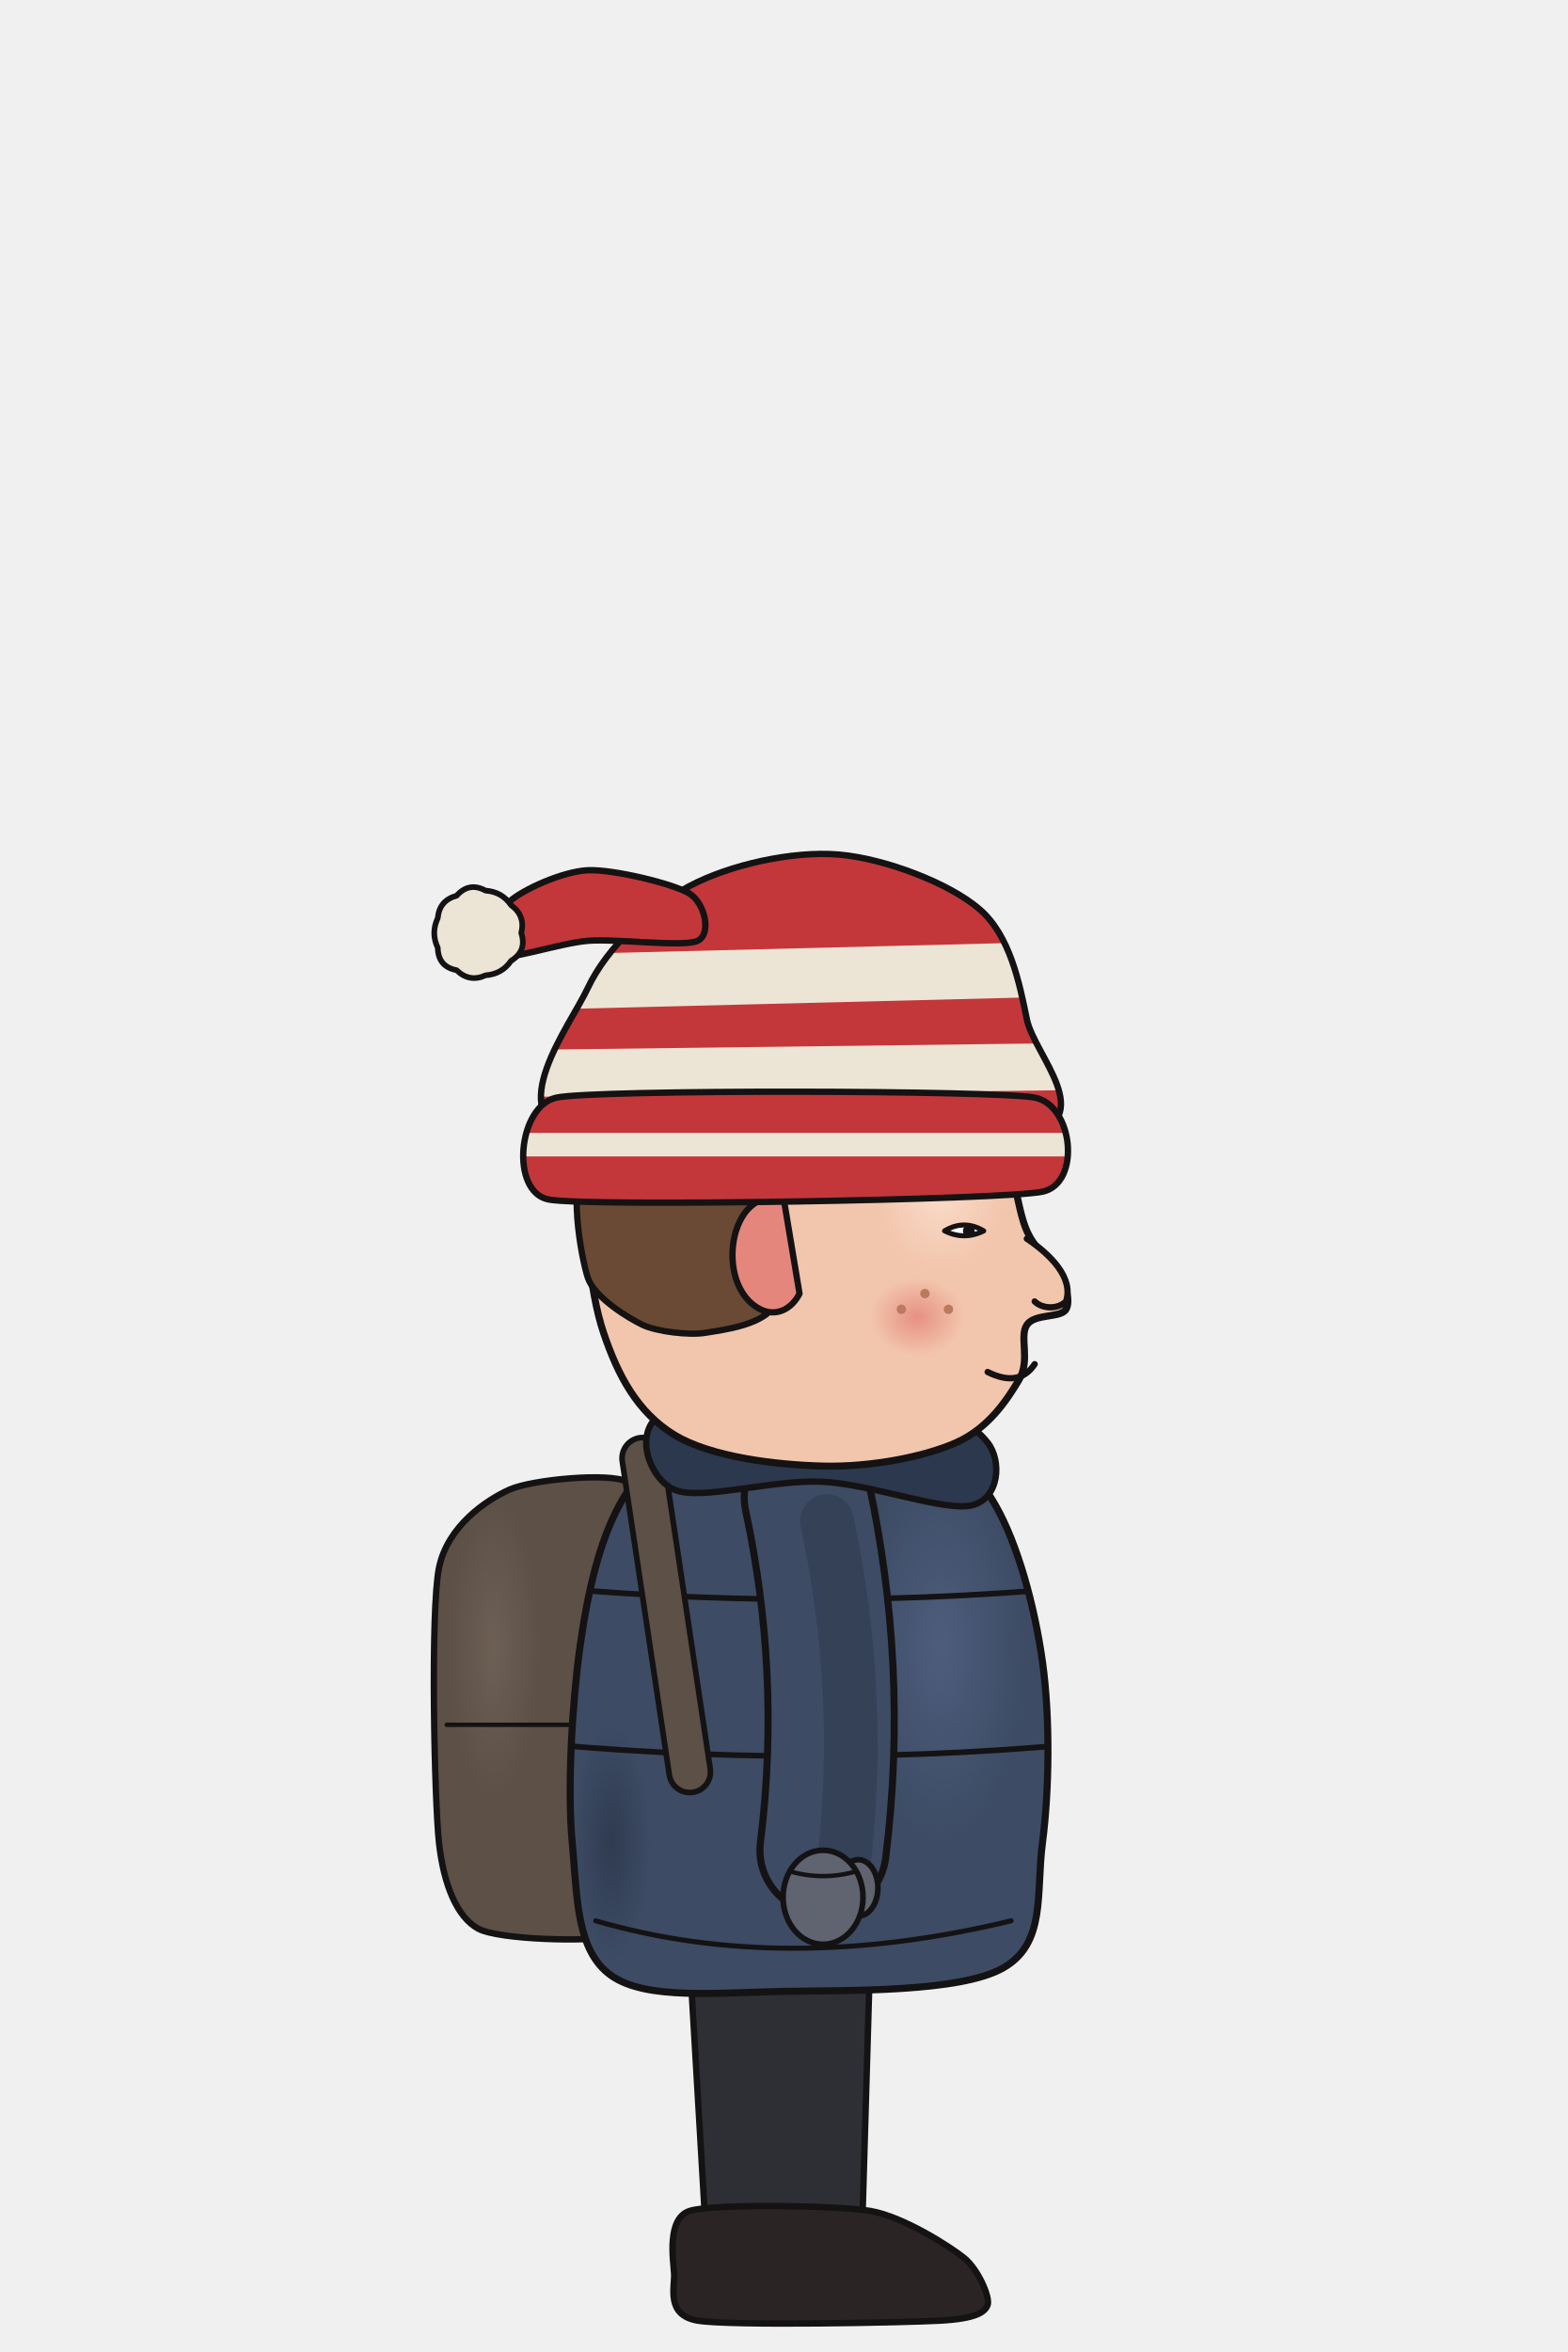
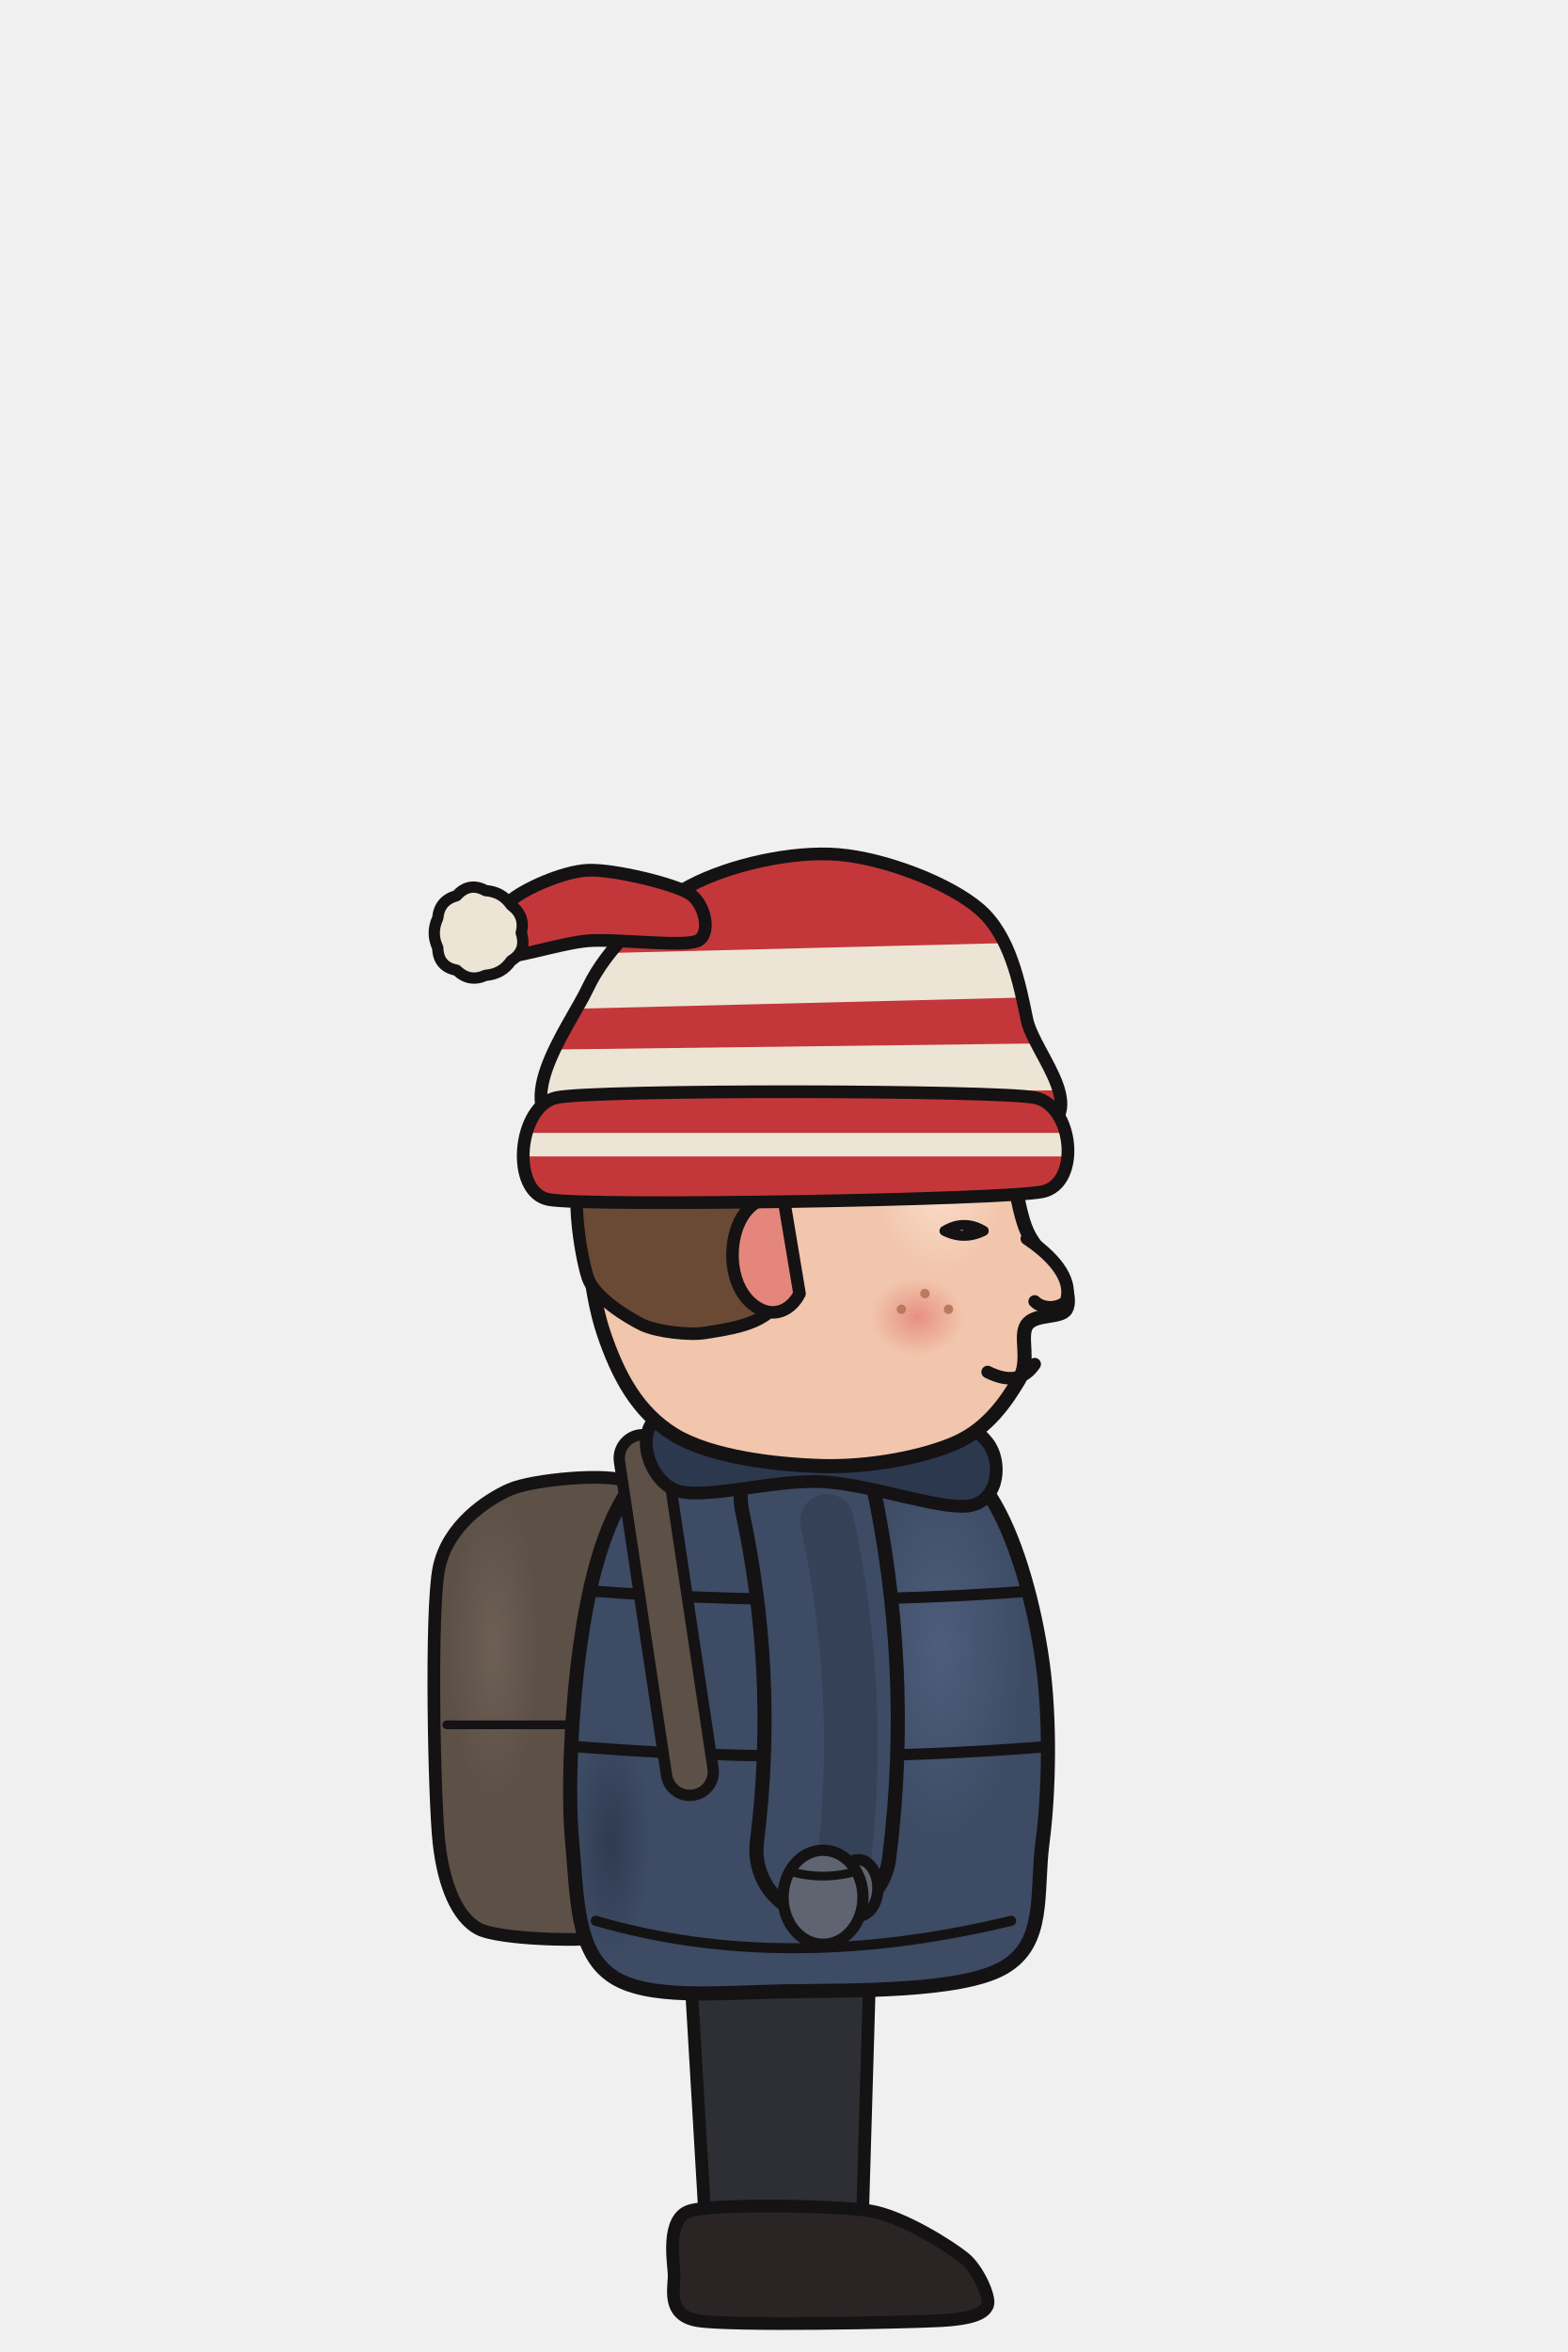
<svg xmlns="http://www.w3.org/2000/svg" width="800" height="1200" viewBox="0 0 400 600">
  <defs>
    <radialGradient id="g1">
      <stop offset="0" stop-color="#706257" stop-opacity="0.85" />
      <stop offset="0.0" stop-color="#706257" stop-opacity="0.85" />
      <stop offset="1" stop-color="#706257" stop-opacity="0" />
    </radialGradient>
    <clipPath id="s1">
      <path d="M130.0,380.0 C135.8,377.4 155.7,375.6 160.0,378.0 C164.3,380.4 165.3,387.8 166.0,400.0 C166.7,412.2 167.2,468.7 166.0,480.0 C164.8,491.3 161.3,492.6 156.0,494.0 C150.7,495.4 127.3,494.9 122.0,492.0 C116.7,489.1 113.2,481.0 112.0,470.0 C110.8,459.0 109.8,410.8 112.0,400.0 C114.2,389.2 124.2,382.6 130.0,380.0 Z" />
    </clipPath>
    <radialGradient id="g2">
      <stop offset="0" stop-color="#506080" stop-opacity="0.85" />
      <stop offset="0.0" stop-color="#506080" stop-opacity="0.85" />
      <stop offset="1" stop-color="#506080" stop-opacity="0" />
    </radialGradient>
    <clipPath id="s2">
      <path d="M200.0,360.0 C209.0,360.0 223.0,360.0 232.0,364.0 C241.0,368.0 248.3,374.0 254.0,384.0 C259.7,394.0 264.0,409.7 266.0,424.0 C268.0,438.3 267.7,457.0 266.0,470.0 C264.3,483.0 267.0,495.7 256.0,502.0 C245.0,508.3 216.7,507.7 200.0,508.0 C183.3,508.3 165.0,510.3 156.0,504.0 C147.0,497.7 147.3,484.0 146.0,470.0 C144.7,456.0 146.0,434.3 148.0,420.0 C150.0,405.7 153.0,393.3 158.0,384.0 C163.0,374.7 171.0,368.0 178.0,364.0 C185.0,360.0 191.0,360.0 200.0,360.0 Z" />
    </clipPath>
    <radialGradient id="g3">
      <stop offset="0" stop-color="#2C384D" stop-opacity="0.85" />
      <stop offset="0.0" stop-color="#2C384D" stop-opacity="0.85" />
      <stop offset="1" stop-color="#2C384D" stop-opacity="0" />
    </radialGradient>
    <clipPath id="s3">
      <path d="M200.0,360.0 C209.0,360.0 223.0,360.0 232.0,364.0 C241.0,368.0 248.3,374.0 254.0,384.0 C259.7,394.0 264.0,409.7 266.0,424.0 C268.0,438.3 267.7,457.0 266.0,470.0 C264.3,483.0 267.0,495.7 256.0,502.0 C245.0,508.3 216.7,507.7 200.0,508.0 C183.3,508.3 165.0,510.3 156.0,504.0 C147.0,497.7 147.3,484.0 146.0,470.0 C144.7,456.0 146.0,434.3 148.0,420.0 C150.0,405.7 153.0,393.3 158.0,384.0 C163.0,374.7 171.0,368.0 178.0,364.0 C185.0,360.0 191.0,360.0 200.0,360.0 Z" />
    </clipPath>
    <clipPath id="q4">
      <path d="M200.0,360.0 C209.0,360.0 223.0,360.0 232.0,364.0 C241.0,368.0 248.3,374.0 254.0,384.0 C259.7,394.0 264.0,409.7 266.0,424.0 C268.0,438.3 267.7,457.0 266.0,470.0 C264.3,483.0 267.0,495.7 256.0,502.0 C245.0,508.3 216.7,507.7 200.0,508.0 C183.3,508.3 165.0,510.3 156.0,504.0 C147.0,497.7 147.3,484.0 146.0,470.0 C144.7,456.0 146.0,434.3 148.0,420.0 C150.0,405.7 153.0,393.3 158.0,384.0 C163.0,374.7 171.0,368.0 178.0,364.0 C185.0,360.0 191.0,360.0 200.0,360.0 Z" />
    </clipPath>
    <radialGradient id="g5">
      <stop offset="0" stop-color="#FBDFCF" stop-opacity="0.85" />
      <stop offset="0.0" stop-color="#FBDFCF" stop-opacity="0.85" />
      <stop offset="1" stop-color="#FBDFCF" stop-opacity="0" />
    </radialGradient>
    <clipPath id="s5">
      <path d="M160.0,270.0 C174.0,264.7 218.3,265.0 234.0,268.0 C249.7,271.0 249.3,280.3 254.0,288.0 C258.7,295.7 259.3,308.0 262.0,314.0 C264.7,320.0 268.3,320.7 270.0,324.0 C271.7,327.3 273.3,331.7 272.0,334.0 C270.7,336.3 264.0,335.0 262.0,338.0 C260.0,341.0 263.0,347.0 260.0,352.0 C257.0,357.0 252.3,364.3 244.0,368.0 C235.7,371.7 222.0,374.3 210.0,374.0 C198.0,373.7 181.3,371.7 172.0,366.0 C162.7,360.3 157.7,351.0 154.0,340.0 C150.3,329.0 149.0,311.7 150.0,300.0 C151.0,288.3 146.0,275.3 160.0,270.0 Z" />
    </clipPath>
    <radialGradient id="g6">
      <stop offset="0" stop-color="#E5867C" stop-opacity="0.85" />
      <stop offset="0.0" stop-color="#E5867C" stop-opacity="0.85" />
      <stop offset="1" stop-color="#E5867C" stop-opacity="0" />
    </radialGradient>
    <clipPath id="s6">
      <path d="M160.0,270.0 C174.0,264.7 218.3,265.0 234.0,268.0 C249.7,271.0 249.3,280.3 254.0,288.0 C258.7,295.7 259.3,308.0 262.0,314.0 C264.7,320.0 268.3,320.7 270.0,324.0 C271.7,327.3 273.3,331.7 272.0,334.0 C270.7,336.3 264.0,335.0 262.0,338.0 C260.0,341.0 263.0,347.0 260.0,352.0 C257.0,357.0 252.3,364.3 244.0,368.0 C235.7,371.7 222.0,374.3 210.0,374.0 C198.0,373.7 181.3,371.7 172.0,366.0 C162.7,360.3 157.7,351.0 154.0,340.0 C150.3,329.0 149.0,311.7 150.0,300.0 C151.0,288.3 146.0,275.3 160.0,270.0 Z" />
    </clipPath>
    <clipPath id="c7">
      <path d="M146.0,290.0 C128.1,283.9 145.2,262.2 150.0,252.0 C154.8,241.8 165.8,231.4 176.0,226.0 C186.2,220.6 202.2,217.0 214.0,218.0 C225.8,219.0 242.3,225.3 250.0,232.0 C257.7,238.7 260.1,250.7 262.0,260.0 C263.9,269.3 280.6,285.2 262.0,290.0 C243.4,294.8 163.9,296.1 146.0,290.0 Z" />
    </clipPath>
    <clipPath id="c8">
      <path d="M142.0,280.0 C151.9,277.9 254.1,278.1 264.0,280.0 C273.9,281.9 275.9,301.9 266.0,304.0 C256.1,306.1 149.9,307.9 140.0,306.0 C130.1,304.1 132.1,282.1 142.0,280.0 Z" />
    </clipPath>
  </defs>
-   <path d="M176,500 L222,500 L220,568 L180,568 Z" fill="#2D2F35" stroke="#141213" stroke-width="1.62" stroke-linejoin="round" stroke-linecap="round" />
-   <path d="M176.0,564.0 C182.0,562.1 213.6,562.6 222.0,564.0 C230.4,565.4 242.4,573.1 246.0,576.0 C249.6,578.9 252.7,586.1 252.0,588.0 C251.3,589.9 248.9,591.5 240.0,592.0 C231.1,592.5 186.2,593.4 178.0,592.0 C169.8,590.6 172.2,583.4 172.0,580.0 C171.8,576.6 170.0,565.9 176.0,564.0 Z" fill="#2A2424" stroke="#141213" stroke-width="1.62" stroke-linejoin="round" stroke-linecap="round" />
+   <path d="M176,500 L222,500 L220,568 L180,568 Z" fill="#2D2F35" stroke="#141213" stroke-width="3.24" stroke-linejoin="round" stroke-linecap="round" />
+   <path d="M176.0,564.0 C182.0,562.1 213.6,562.6 222.0,564.0 C230.4,565.4 242.4,573.1 246.0,576.0 C249.6,578.9 252.7,586.1 252.0,588.0 C251.3,589.9 248.9,591.5 240.0,592.0 C231.1,592.5 186.2,593.4 178.0,592.0 C169.8,590.6 172.2,583.4 172.0,580.0 C171.8,576.6 170.0,565.9 176.0,564.0 Z" fill="#2A2424" stroke="#141213" stroke-width="3.24" stroke-linejoin="round" stroke-linecap="round" />
  <path d="M130.0,380.0 C135.8,377.4 155.7,375.6 160.0,378.0 C164.3,380.4 165.3,387.8 166.0,400.0 C166.7,412.2 167.2,468.7 166.0,480.0 C164.8,491.3 161.3,492.6 156.0,494.0 C150.7,495.4 127.3,494.9 122.0,492.0 C116.7,489.1 113.2,481.0 112.0,470.0 C110.8,459.0 109.8,410.8 112.0,400.0 C114.2,389.2 124.2,382.6 130.0,380.0 Z" fill="#5C5047" />
  <g clip-path="url(#s1)">
    <ellipse cx="126" cy="420" rx="12" ry="40" fill="url(#g1)" />
  </g>
-   <path d="M130.0,380.0 C135.8,377.4 155.7,375.6 160.0,378.0 C164.3,380.4 165.3,387.8 166.0,400.0 C166.7,412.2 167.2,468.7 166.0,480.0 C164.8,491.3 161.3,492.6 156.0,494.0 C150.7,495.4 127.3,494.9 122.0,492.0 C116.7,489.1 113.2,481.0 112.0,470.0 C110.8,459.0 109.8,410.8 112.0,400.0 C114.2,389.2 124.2,382.6 130.0,380.0 Z" fill="none" stroke="#141213" stroke-width="1.62" stroke-linejoin="round" stroke-linecap="round" />
-   <path d="M114,440 L150,440" fill="none" stroke="#141213" stroke-width="1.12" stroke-linejoin="round" stroke-linecap="round" />
+   <path d="M130.0,380.0 C135.8,377.4 155.7,375.6 160.0,378.0 C164.3,380.4 165.3,387.8 166.0,400.0 C166.7,412.2 167.2,468.7 166.0,480.0 C164.8,491.3 161.3,492.6 156.0,494.0 C150.7,495.4 127.3,494.9 122.0,492.0 C116.7,489.1 113.2,481.0 112.0,470.0 C110.8,459.0 109.8,410.8 112.0,400.0 C114.2,389.2 124.2,382.6 130.0,380.0 Z" fill="none" stroke="#141213" stroke-width="3.24" stroke-linejoin="round" stroke-linecap="round" />
+   <path d="M114,440 L150,440" fill="none" stroke="#141213" stroke-width="2.24" stroke-linejoin="round" stroke-linecap="round" />
  <path d="M200.0,360.0 C209.0,360.0 223.0,360.0 232.0,364.0 C241.0,368.0 248.3,374.0 254.0,384.0 C259.7,394.0 264.0,409.7 266.0,424.0 C268.0,438.3 267.7,457.0 266.0,470.0 C264.3,483.0 267.0,495.7 256.0,502.0 C245.0,508.3 216.7,507.7 200.0,508.0 C183.3,508.3 165.0,510.3 156.0,504.0 C147.0,497.7 147.3,484.0 146.0,470.0 C144.7,456.0 146.0,434.3 148.0,420.0 C150.0,405.7 153.0,393.3 158.0,384.0 C163.0,374.7 171.0,368.0 178.0,364.0 C185.0,360.0 191.0,360.0 200.0,360.0 Z" fill="#3D4B64" />
  <g clip-path="url(#s2)">
    <ellipse cx="240" cy="420" rx="22" ry="50" fill="url(#g2)" />
  </g>
  <g clip-path="url(#s3)">
    <ellipse cx="156" cy="470" rx="10" ry="30" fill="url(#g3)" />
  </g>
-   <path d="M200.0,360.0 C209.0,360.0 223.0,360.0 232.0,364.0 C241.0,368.0 248.3,374.0 254.0,384.0 C259.7,394.0 264.0,409.7 266.0,424.0 C268.0,438.3 267.7,457.0 266.0,470.0 C264.3,483.0 267.0,495.7 256.0,502.0 C245.0,508.3 216.7,507.7 200.0,508.0 C183.3,508.3 165.0,510.3 156.0,504.0 C147.0,497.7 147.3,484.0 146.0,470.0 C144.7,456.0 146.0,434.3 148.0,420.0 C150.0,405.7 153.0,393.3 158.0,384.0 C163.0,374.7 171.0,368.0 178.0,364.0 C185.0,360.0 191.0,360.0 200.0,360.0 Z" fill="none" stroke="#141213" stroke-width="1.8" stroke-linejoin="round" stroke-linecap="round" />
+   <path d="M200.0,360.0 C209.0,360.0 223.0,360.0 232.0,364.0 C241.0,368.0 248.3,374.0 254.0,384.0 C259.7,394.0 264.0,409.7 266.0,424.0 C268.0,438.3 267.7,457.0 266.0,470.0 C264.3,483.0 267.0,495.7 256.0,502.0 C245.0,508.3 216.7,507.7 200.0,508.0 C183.3,508.3 165.0,510.3 156.0,504.0 C147.0,497.7 147.3,484.0 146.0,470.0 C144.7,456.0 146.0,434.3 148.0,420.0 C150.0,405.7 153.0,393.3 158.0,384.0 C163.0,374.7 171.0,368.0 178.0,364.0 C185.0,360.0 191.0,360.0 200.0,360.0 Z" fill="none" stroke="#141213" stroke-width="3.6" stroke-linejoin="round" stroke-linecap="round" />
  <g clip-path="url(#q4)">
-     <path d="M130,404 Q207.0,412 284,404" fill="none" stroke="#141213" stroke-width="1.44" stroke-linejoin="round" stroke-linecap="round" />
-     <path d="M130,444 Q207.0,452 284,444" fill="none" stroke="#141213" stroke-width="1.44" stroke-linejoin="round" stroke-linecap="round" />
+     <path d="M130,404 Q207.0,412 284,404" fill="none" stroke="#141213" stroke-width="2.88" stroke-linejoin="round" stroke-linecap="round" />
+     <path d="M130,444 Q207.0,452 284,444" fill="none" stroke="#141213" stroke-width="2.88" stroke-linejoin="round" stroke-linecap="round" />
  </g>
-   <path d="M152,490 Q200,504 258,490" fill="none" stroke="#141213" stroke-width="1.28" stroke-linejoin="round" stroke-linecap="round" />
-   <path d="M164,372 L176,452" fill="none" stroke="#141213" stroke-width="12" stroke-linejoin="round" stroke-linecap="round" />
+   <path d="M152,490 Q200,504 258,490" fill="none" stroke="#141213" stroke-width="2.56" stroke-linejoin="round" stroke-linecap="round" />
+   <path d="M164,372 L176,452" fill="none" stroke="#141213" stroke-width="14.88" stroke-linejoin="round" stroke-linecap="round" />
  <path d="M164,372 L176,452" fill="none" stroke="#5C5047" stroke-width="9.12" stroke-linejoin="round" stroke-linecap="round" />
-   <path d="M206,382 C212,410 214,440 210,472" fill="none" stroke="#141213" stroke-width="34" stroke-linejoin="round" stroke-linecap="round" />
+   <path d="M206,382 C212,410 214,440 210,472" fill="none" stroke="#141213" stroke-width="37.6" stroke-linejoin="round" stroke-linecap="round" />
  <path d="M206,382 C212,410 214,440 210,472" fill="none" stroke="#3D4B64" stroke-width="30.4" stroke-linejoin="round" stroke-linecap="round" />
  <path d="M206,382 C212,410 214,440 210,472" fill="none" stroke="#2C384D" stroke-width="13.68" stroke-linejoin="round" stroke-linecap="round" transform="translate(5,6)" opacity="0.55" />
-   <ellipse cx="219.0" cy="481.6" rx="5.0" ry="7.2" fill="#5F6470" stroke="#141213" stroke-width="1.44" />
-   <ellipse cx="210.0" cy="484.0" rx="10.2" ry="12.0" fill="#5F6470" stroke="#141213" stroke-width="1.44" />
-   <path d="M201.6,477.4 Q210.0,479.8 218.4,477.4" fill="none" stroke="#141213" stroke-width="1.12" stroke-linejoin="round" stroke-linecap="round" />
-   <path d="M170.0,360.0 C179.0,356.0 212.3,354.7 226.0,356.0 C239.7,357.3 248.3,363.3 252.0,368.0 C255.7,372.7 255.0,382.3 248.0,384.0 C241.0,385.7 222.7,378.7 210.0,378.0 C197.3,377.3 178.7,383.0 172.0,380.0 C165.3,377.0 161.0,364.0 170.0,360.0 Z" fill="#2C384D" stroke="#141213" stroke-width="1.62" stroke-linejoin="round" stroke-linecap="round" />
+   <ellipse cx="219.0" cy="481.6" rx="5.0" ry="7.2" fill="#5F6470" stroke="#141213" stroke-width="2.88" />
+   <ellipse cx="210.0" cy="484.0" rx="10.2" ry="12.0" fill="#5F6470" stroke="#141213" stroke-width="2.88" />
+   <path d="M201.6,477.4 Q210.0,479.8 218.4,477.4" fill="none" stroke="#141213" stroke-width="2.24" stroke-linejoin="round" stroke-linecap="round" />
+   <path d="M170.0,360.0 C179.0,356.0 212.3,354.7 226.0,356.0 C239.7,357.3 248.3,363.3 252.0,368.0 C255.7,372.7 255.0,382.3 248.0,384.0 C241.0,385.7 222.7,378.7 210.0,378.0 C197.3,377.3 178.7,383.0 172.0,380.0 C165.3,377.0 161.0,364.0 170.0,360.0 Z" fill="#2C384D" stroke="#141213" stroke-width="3.24" stroke-linejoin="round" stroke-linecap="round" />
  <path d="M160.0,270.0 C174.0,264.7 218.3,265.0 234.0,268.0 C249.7,271.0 249.3,280.3 254.0,288.0 C258.7,295.7 259.3,308.0 262.0,314.0 C264.7,320.0 268.3,320.7 270.0,324.0 C271.7,327.3 273.3,331.7 272.0,334.0 C270.7,336.3 264.0,335.0 262.0,338.0 C260.0,341.0 263.0,347.0 260.0,352.0 C257.0,357.0 252.3,364.3 244.0,368.0 C235.7,371.7 222.0,374.3 210.0,374.0 C198.0,373.7 181.3,371.7 172.0,366.0 C162.7,360.3 157.7,351.0 154.0,340.0 C150.3,329.0 149.0,311.7 150.0,300.0 C151.0,288.3 146.0,275.3 160.0,270.0 Z" fill="#F2C6AC" />
  <g clip-path="url(#s5)">
    <ellipse cx="240" cy="304" rx="16" ry="20" fill="url(#g5)" />
  </g>
  <g clip-path="url(#s6)">
    <ellipse cx="234" cy="336" rx="12" ry="10" fill="url(#g6)" />
  </g>
-   <path d="M160.0,270.0 C174.0,264.7 218.3,265.0 234.0,268.0 C249.7,271.0 249.3,280.3 254.0,288.0 C258.7,295.7 259.3,308.0 262.0,314.0 C264.7,320.0 268.3,320.7 270.0,324.0 C271.7,327.3 273.3,331.7 272.0,334.0 C270.7,336.3 264.0,335.0 262.0,338.0 C260.0,341.0 263.0,347.0 260.0,352.0 C257.0,357.0 252.3,364.3 244.0,368.0 C235.7,371.7 222.0,374.3 210.0,374.0 C198.0,373.7 181.3,371.7 172.0,366.0 C162.7,360.3 157.7,351.0 154.0,340.0 C150.3,329.0 149.0,311.7 150.0,300.0 C151.0,288.3 146.0,275.3 160.0,270.0 Z" fill="none" stroke="#141213" stroke-width="1.8" stroke-linejoin="round" stroke-linecap="round" />
-   <path d="M150.0,296.0 C155.5,291.7 190.2,285.7 196.0,290.0 C201.8,294.3 199.9,326.0 198.0,332.0 C196.1,338.0 184.1,339.3 180.0,340.0 C175.9,340.7 167.6,339.7 164.0,338.0 C160.4,336.3 151.7,331.0 150.0,326.0 C148.3,321.0 144.5,300.3 150.0,296.0 Z" fill="#6A4A34" stroke="#141213" stroke-width="1.6" stroke-linejoin="round" stroke-linecap="round" />
-   <path d="M200,306 C186,302 182,328 194,334 C198,336 202,334 204,330 Z" fill="#E5867C" stroke="#141213" stroke-width="1.6" stroke-linejoin="round" stroke-linecap="round" />
-   <path d="M241,314 Q246,311.0 251,314 Q246,316.5 241,314 Z" fill="#FFFFFF" stroke="#141213" stroke-width="1.28" stroke-linejoin="round" stroke-linecap="round" />
+   <path d="M160.0,270.0 C174.0,264.7 218.3,265.0 234.0,268.0 C249.7,271.0 249.3,280.3 254.0,288.0 C258.7,295.7 259.3,308.0 262.0,314.0 C264.7,320.0 268.3,320.7 270.0,324.0 C271.7,327.3 273.3,331.7 272.0,334.0 C270.7,336.3 264.0,335.0 262.0,338.0 C260.0,341.0 263.0,347.0 260.0,352.0 C257.0,357.0 252.3,364.3 244.0,368.0 C235.7,371.7 222.0,374.3 210.0,374.0 C198.0,373.7 181.3,371.7 172.0,366.0 C162.7,360.3 157.7,351.0 154.0,340.0 C150.3,329.0 149.0,311.7 150.0,300.0 C151.0,288.3 146.0,275.3 160.0,270.0 Z" fill="none" stroke="#141213" stroke-width="3.6" stroke-linejoin="round" stroke-linecap="round" />
+   <path d="M150.0,296.0 C155.5,291.7 190.2,285.7 196.0,290.0 C201.8,294.3 199.9,326.0 198.0,332.0 C196.1,338.0 184.1,339.3 180.0,340.0 C175.9,340.7 167.6,339.7 164.0,338.0 C160.4,336.3 151.7,331.0 150.0,326.0 C148.3,321.0 144.5,300.3 150.0,296.0 Z" fill="#6A4A34" stroke="#141213" stroke-width="3.2" stroke-linejoin="round" stroke-linecap="round" />
+   <path d="M200,306 C186,302 182,328 194,334 C198,336 202,334 204,330 Z" fill="#E5867C" stroke="#141213" stroke-width="3.2" stroke-linejoin="round" stroke-linecap="round" />
+   <path d="M241,314 Q246,311.0 251,314 Q246,316.5 241,314 Z" fill="#FFFFFF" stroke="#141213" stroke-width="2.56" stroke-linejoin="round" stroke-linecap="round" />
  <ellipse cx="247.2" cy="314.0" rx="1.5" ry="1.5" fill="#141213" />
-   <path d="M240,302 Q248,298 256,302" fill="none" stroke="#141213" stroke-width="1.28" stroke-linejoin="round" stroke-linecap="round" />
-   <path d="M262,316 C268,320 274,326 272,332 C270,334 266,334 264,332" fill="#F2C6AC" stroke="#141213" stroke-width="1.6" stroke-linejoin="round" stroke-linecap="round" />
-   <path d="M252,350 Q260,354 264,348" fill="none" stroke="#141213" stroke-width="1.6" stroke-linejoin="round" stroke-linecap="round" />
+   <path d="M240,302 Q248,298 256,302" fill="none" stroke="#141213" stroke-width="2.56" stroke-linejoin="round" stroke-linecap="round" />
+   <path d="M262,316 C268,320 274,326 272,332 C270,334 266,334 264,332" fill="#F2C6AC" stroke="#141213" stroke-width="3.2" stroke-linejoin="round" stroke-linecap="round" />
+   <path d="M252,350 Q260,354 264,348" fill="none" stroke="#141213" stroke-width="3.2" stroke-linejoin="round" stroke-linecap="round" />
  <ellipse cx="236.0" cy="330.0" rx="1.2" ry="1.2" fill="#B97A5E" />
  <ellipse cx="242.0" cy="334.0" rx="1.2" ry="1.2" fill="#B97A5E" />
  <ellipse cx="230.0" cy="334.0" rx="1.2" ry="1.2" fill="#B97A5E" />
  <path d="M146.0,290.0 C128.1,283.9 145.2,262.2 150.0,252.0 C154.8,241.8 165.8,231.4 176.0,226.0 C186.2,220.6 202.2,217.0 214.0,218.0 C225.8,219.0 242.3,225.3 250.0,232.0 C257.7,238.7 260.1,250.7 262.0,260.0 C263.9,269.3 280.6,285.2 262.0,290.0 C243.4,294.8 163.9,296.1 146.0,290.0 Z" fill="#C3373A" />
  <g clip-path="url(#c7)">
    <path d="M120,244 L280,240 L280,254 L120,258 Z M120,268 L280,266 L280,278 L120,280 Z" fill="#ECE5D6" />
  </g>
-   <path d="M146.0,290.0 C128.1,283.9 145.2,262.2 150.0,252.0 C154.8,241.8 165.8,231.4 176.0,226.0 C186.2,220.6 202.2,217.0 214.0,218.0 C225.8,219.0 242.3,225.3 250.0,232.0 C257.7,238.7 260.1,250.7 262.0,260.0 C263.9,269.3 280.6,285.2 262.0,290.0 C243.4,294.8 163.9,296.1 146.0,290.0 Z" fill="none" stroke="#141213" stroke-width="1.62" stroke-linejoin="round" stroke-linecap="round" />
-   <path d="M176.0,228.0 C172.1,225.5 156.4,221.7 150.0,222.0 C143.6,222.3 133.4,226.9 130.0,230.0 C126.6,233.1 123.2,242.6 126.0,244.0 C128.8,245.4 142.7,240.6 150.0,240.0 C157.3,239.4 174.4,241.7 178.0,240.0 C181.6,238.3 179.9,230.5 176.0,228.0 Z" fill="#C3373A" stroke="#141213" stroke-width="1.62" stroke-linejoin="round" stroke-linecap="round" />
-   <path d="M133.0,238.0 Q134.5,242.6 130.4,245.1 Q128.1,248.5 123.9,248.8 Q119.8,250.7 116.5,247.5 Q111.8,246.6 111.7,241.8 Q109.9,238.0 111.7,234.2 Q112.1,229.7 116.5,228.5 Q119.7,224.9 123.9,227.2 Q128.1,227.5 130.4,230.9 Q134.1,233.6 133.0,238.0 Z" fill="#ECE5D6" stroke="#141213" stroke-width="1.44" stroke-linejoin="round" stroke-linecap="round" />
+   <path d="M146.0,290.0 C128.1,283.9 145.2,262.2 150.0,252.0 C154.8,241.8 165.8,231.4 176.0,226.0 C186.2,220.6 202.2,217.0 214.0,218.0 C225.8,219.0 242.3,225.3 250.0,232.0 C257.7,238.7 260.1,250.7 262.0,260.0 C263.9,269.3 280.6,285.2 262.0,290.0 C243.4,294.8 163.9,296.1 146.0,290.0 Z" fill="none" stroke="#141213" stroke-width="3.24" stroke-linejoin="round" stroke-linecap="round" />
+   <path d="M176.0,228.0 C172.1,225.5 156.4,221.7 150.0,222.0 C143.6,222.3 133.4,226.9 130.0,230.0 C126.6,233.1 123.2,242.6 126.0,244.0 C128.8,245.4 142.7,240.6 150.0,240.0 C157.3,239.4 174.4,241.7 178.0,240.0 C181.6,238.3 179.9,230.5 176.0,228.0 Z" fill="#C3373A" stroke="#141213" stroke-width="3.24" stroke-linejoin="round" stroke-linecap="round" />
+   <path d="M133.0,238.0 Q134.5,242.6 130.4,245.1 Q128.1,248.5 123.9,248.8 Q119.8,250.7 116.5,247.5 Q111.8,246.6 111.7,241.8 Q109.9,238.0 111.7,234.2 Q112.1,229.7 116.5,228.5 Q119.7,224.9 123.9,227.2 Q128.1,227.5 130.4,230.9 Q134.1,233.6 133.0,238.0 Z" fill="#ECE5D6" stroke="#141213" stroke-width="2.88" stroke-linejoin="round" stroke-linecap="round" />
  <path d="M142.0,280.0 C151.9,277.9 254.1,278.1 264.0,280.0 C273.9,281.9 275.9,301.9 266.0,304.0 C256.1,306.1 149.9,307.9 140.0,306.0 C130.1,304.1 132.1,282.1 142.0,280.0 Z" fill="#C3373A" />
  <g clip-path="url(#c8)">
    <path d="M120,289 L280,289 L280,295 L120,295 Z" fill="#ECE5D6" />
  </g>
-   <path d="M142.0,280.0 C151.9,277.9 254.1,278.1 264.0,280.0 C273.9,281.9 275.9,301.9 266.0,304.0 C256.1,306.1 149.9,307.9 140.0,306.0 C130.1,304.1 132.1,282.1 142.0,280.0 Z" fill="none" stroke="#141213" stroke-width="1.62" stroke-linejoin="round" stroke-linecap="round" />
+   <path d="M142.0,280.0 C151.9,277.9 254.1,278.1 264.0,280.0 C273.9,281.9 275.9,301.9 266.0,304.0 C256.1,306.1 149.9,307.9 140.0,306.0 C130.1,304.1 132.1,282.1 142.0,280.0 Z" fill="none" stroke="#141213" stroke-width="3.24" stroke-linejoin="round" stroke-linecap="round" />
</svg>
